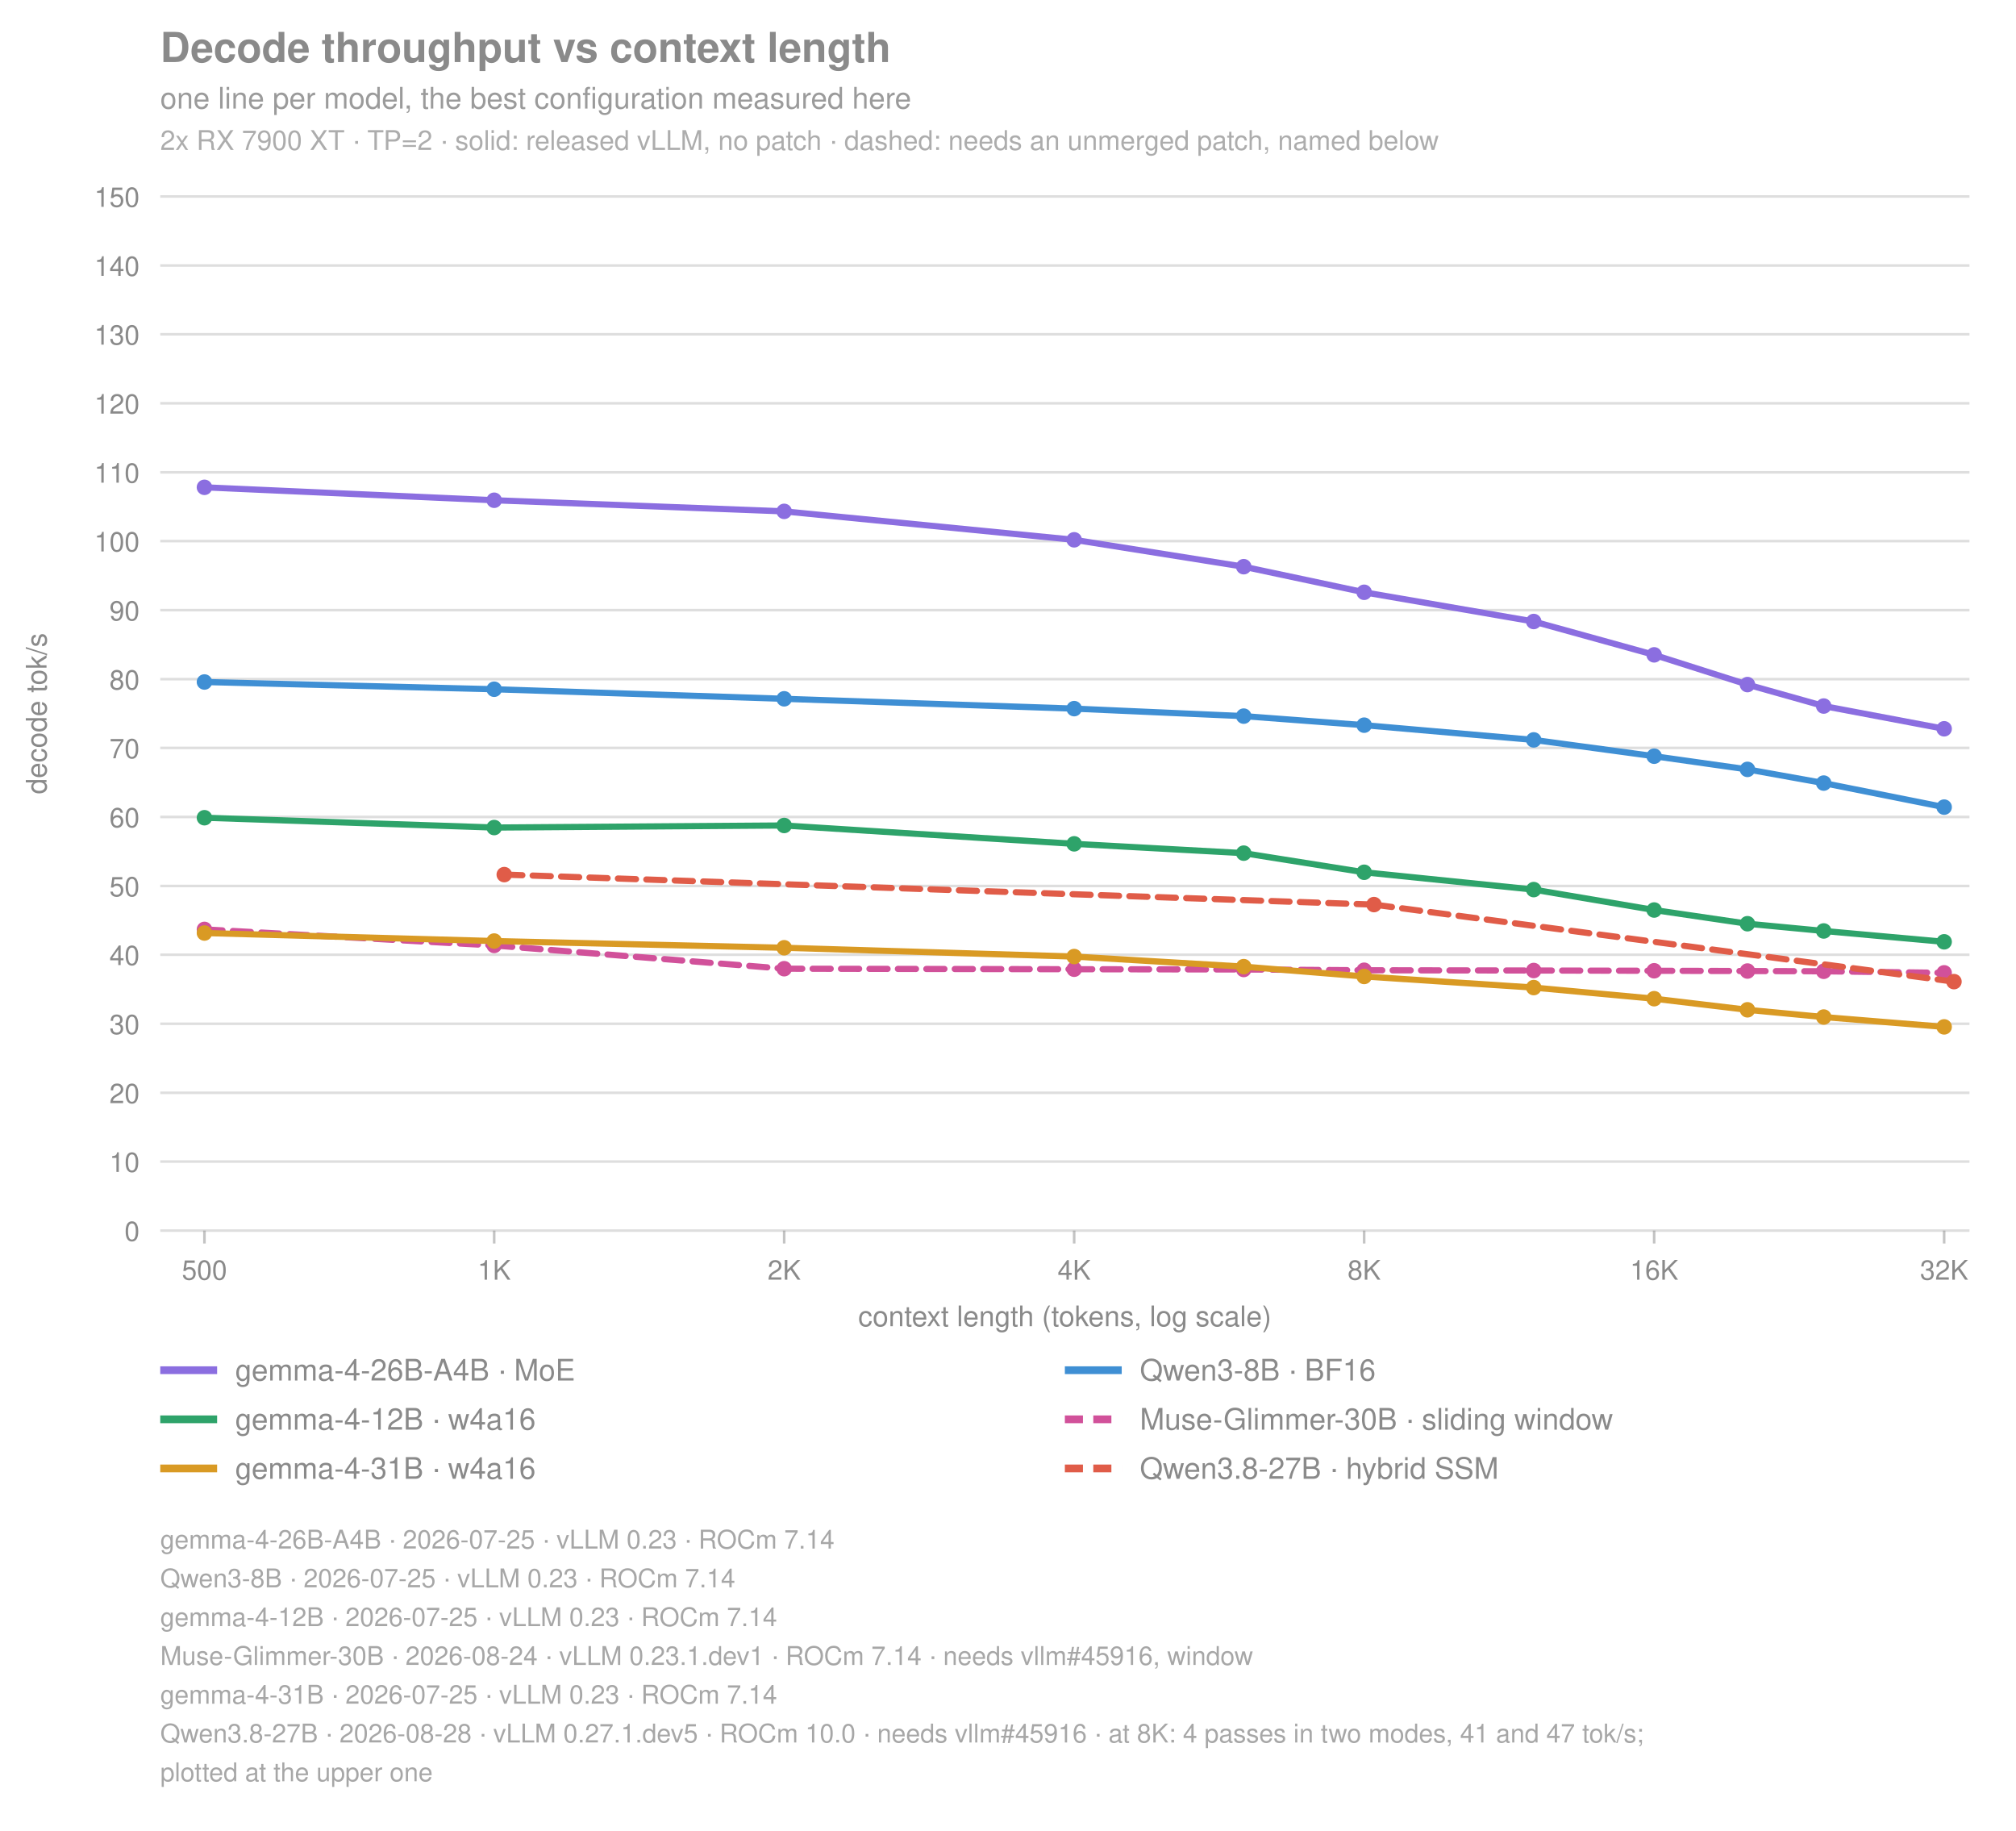
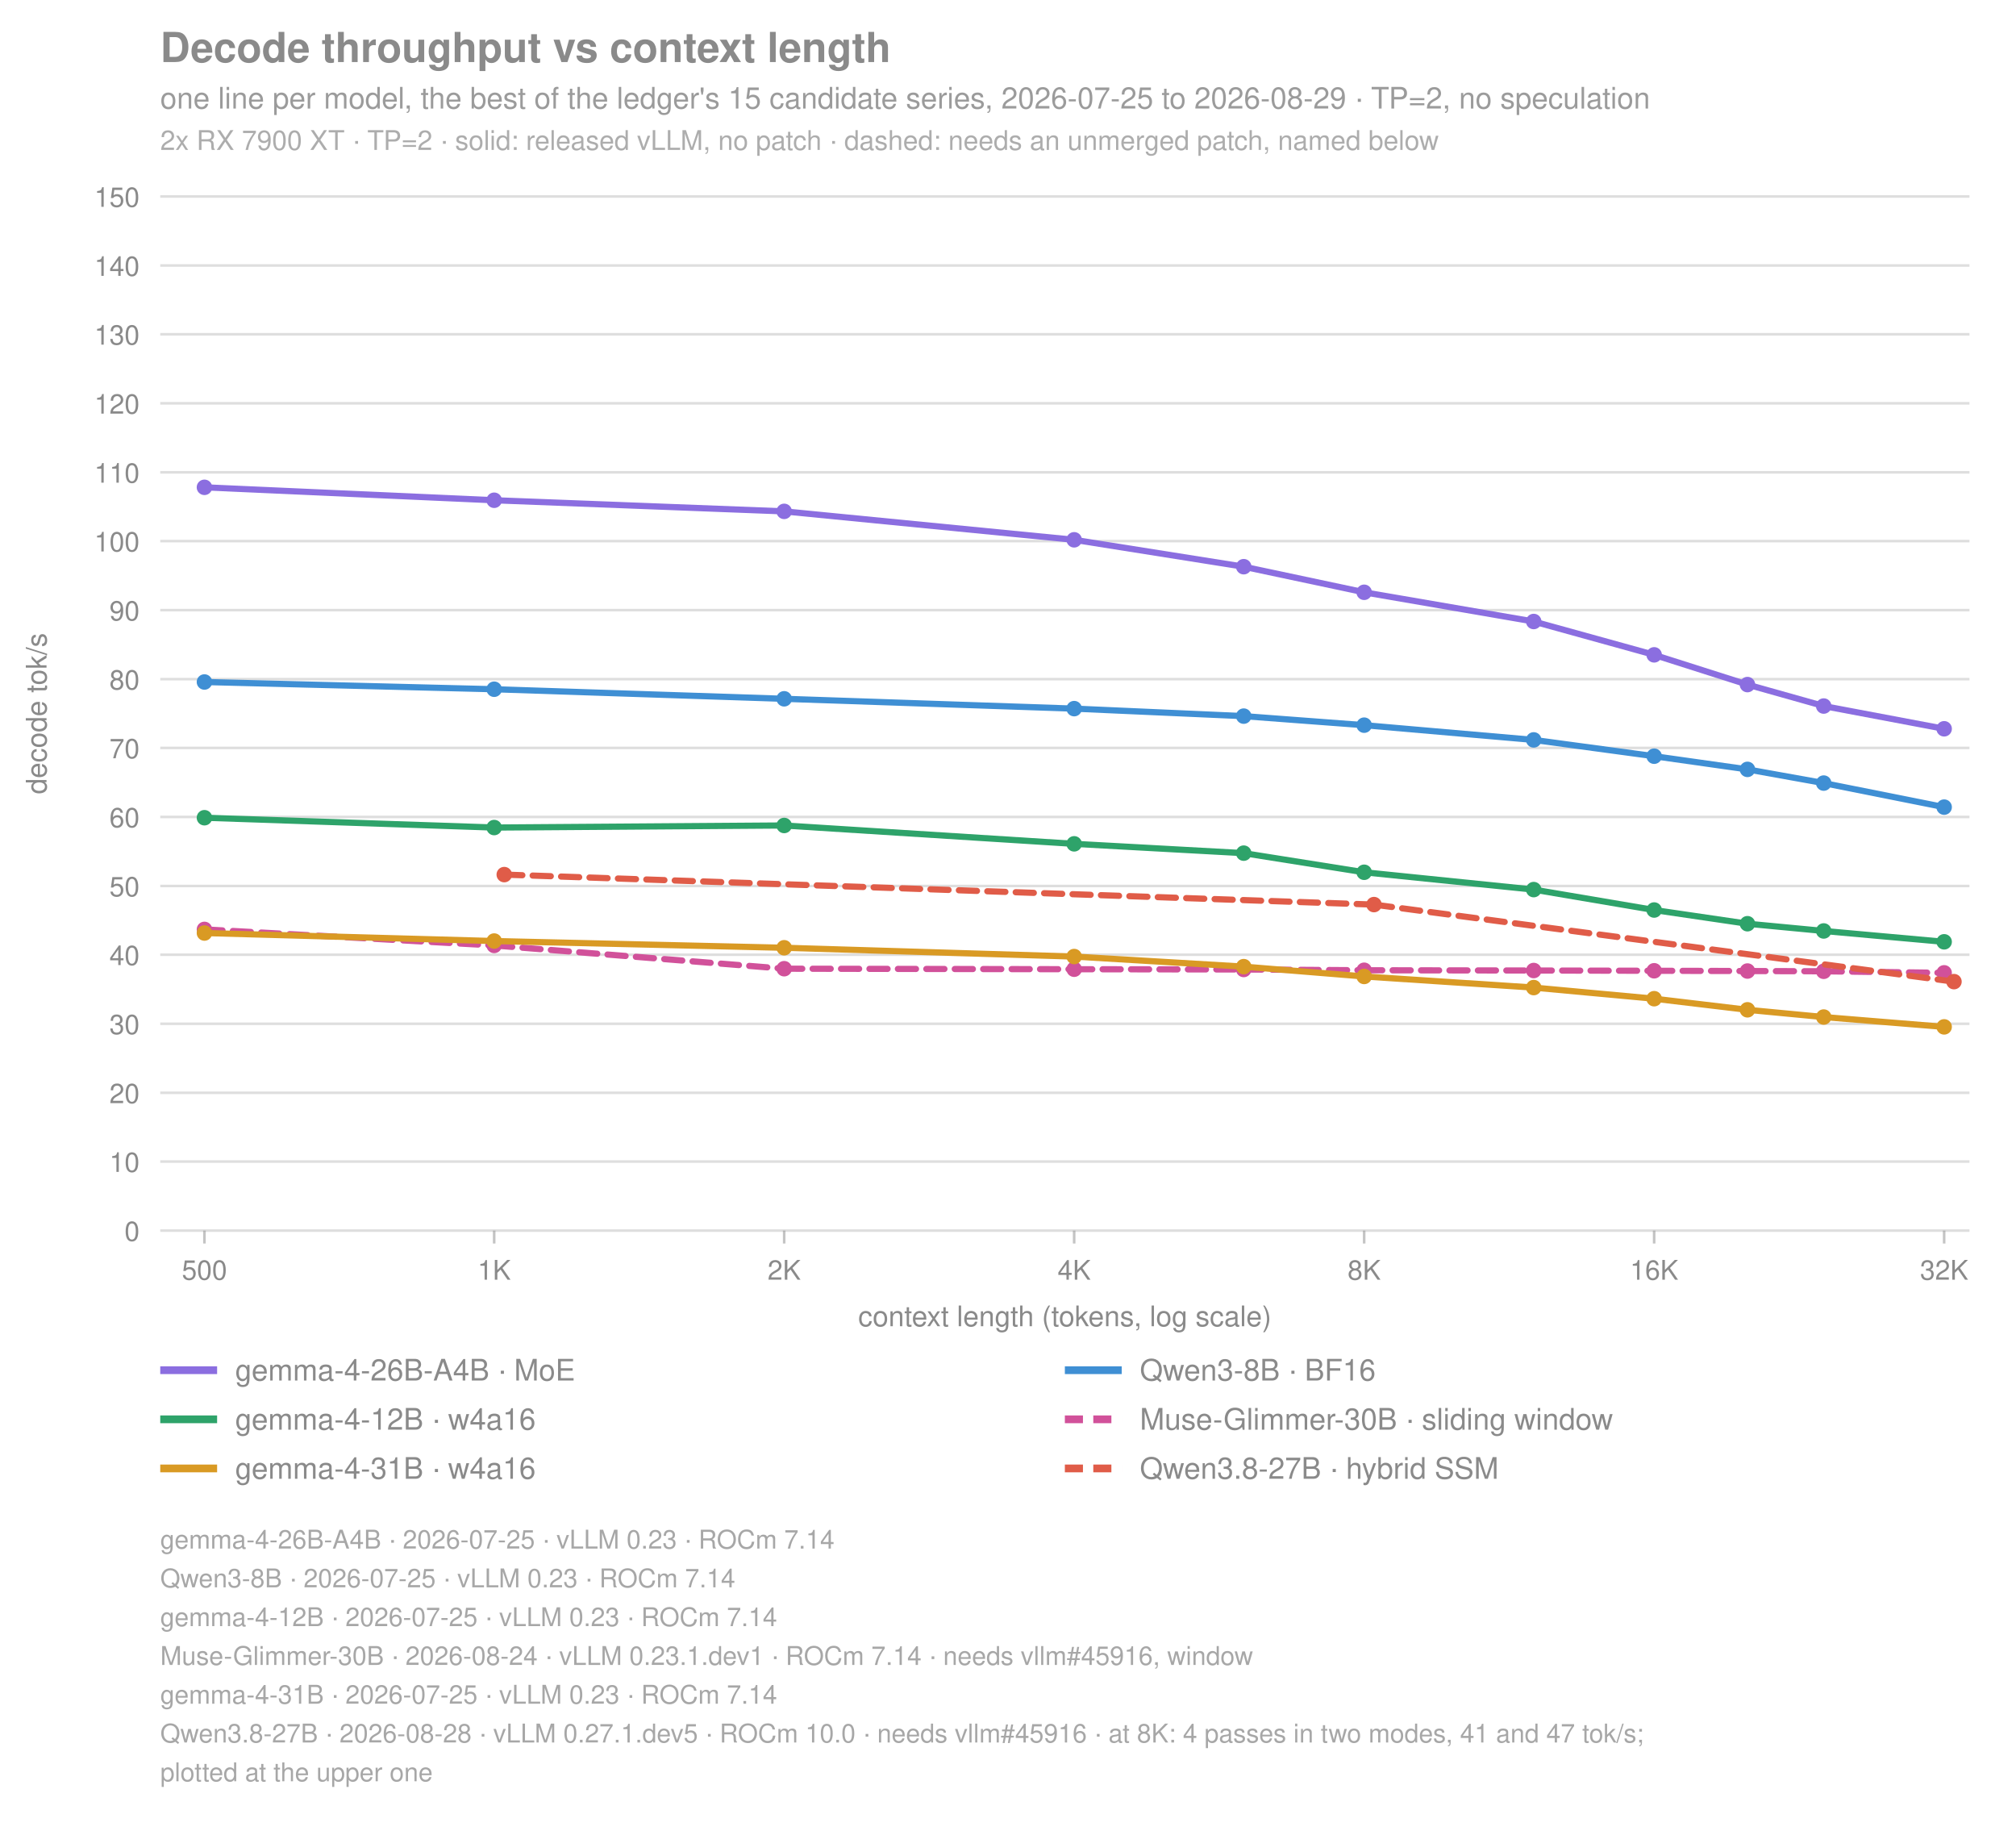
<svg xmlns="http://www.w3.org/2000/svg" viewBox="0 0 780 708" width="780" height="708" font-family="-apple-system,BlinkMacSystemFont,Segoe UI,Helvetica,Arial,sans-serif">
  <text x="62" y="24" font-size="16" font-weight="700" fill="#8a8a8a">Decode throughput vs context length</text>
-   <text x="62" y="42" font-size="11.5" fill="#8a8a8a" opacity=".85">one line per model, the best configuration measured here</text>
+   <text x="62" y="42" font-size="11.5" fill="#8a8a8a" opacity=".85">one line per model, the best of the ledger's 15 candidate series, 2026-07-25 to 2026-08-29 · TP=2, no speculation</text>
  <text x="62" y="58" font-size="10.5" fill="#8a8a8a" opacity=".7">2x RX 7900 XT · TP=2 · solid: released vLLM, no patch · dashed: needs an unmerged patch, named below</text>
  <line x1="62" y1="476.0" x2="762" y2="476.0" stroke="#8a8a8a" stroke-width="1" opacity=".28" />
  <text x="54" y="480.0" font-size="10.5" fill="#8a8a8a" text-anchor="end">0</text>
  <line x1="62" y1="449.3" x2="762" y2="449.3" stroke="#8a8a8a" stroke-width="1" opacity=".28" />
  <text x="54" y="453.3" font-size="10.5" fill="#8a8a8a" text-anchor="end">10</text>
  <line x1="62" y1="422.7" x2="762" y2="422.7" stroke="#8a8a8a" stroke-width="1" opacity=".28" />
  <text x="54" y="426.7" font-size="10.5" fill="#8a8a8a" text-anchor="end">20</text>
  <line x1="62" y1="396.0" x2="762" y2="396.0" stroke="#8a8a8a" stroke-width="1" opacity=".28" />
  <text x="54" y="400.0" font-size="10.5" fill="#8a8a8a" text-anchor="end">30</text>
  <line x1="62" y1="369.3" x2="762" y2="369.3" stroke="#8a8a8a" stroke-width="1" opacity=".28" />
  <text x="54" y="373.3" font-size="10.5" fill="#8a8a8a" text-anchor="end">40</text>
  <line x1="62" y1="342.7" x2="762" y2="342.7" stroke="#8a8a8a" stroke-width="1" opacity=".28" />
  <text x="54" y="346.7" font-size="10.5" fill="#8a8a8a" text-anchor="end">50</text>
  <line x1="62" y1="316.0" x2="762" y2="316.0" stroke="#8a8a8a" stroke-width="1" opacity=".28" />
  <text x="54" y="320.0" font-size="10.5" fill="#8a8a8a" text-anchor="end">60</text>
  <line x1="62" y1="289.3" x2="762" y2="289.3" stroke="#8a8a8a" stroke-width="1" opacity=".28" />
  <text x="54" y="293.3" font-size="10.5" fill="#8a8a8a" text-anchor="end">70</text>
  <line x1="62" y1="262.7" x2="762" y2="262.7" stroke="#8a8a8a" stroke-width="1" opacity=".28" />
  <text x="54" y="266.7" font-size="10.5" fill="#8a8a8a" text-anchor="end">80</text>
  <line x1="62" y1="236.0" x2="762" y2="236.0" stroke="#8a8a8a" stroke-width="1" opacity=".28" />
  <text x="54" y="240.0" font-size="10.5" fill="#8a8a8a" text-anchor="end">90</text>
  <line x1="62" y1="209.3" x2="762" y2="209.3" stroke="#8a8a8a" stroke-width="1" opacity=".28" />
  <text x="54" y="213.3" font-size="10.5" fill="#8a8a8a" text-anchor="end">100</text>
  <line x1="62" y1="182.7" x2="762" y2="182.7" stroke="#8a8a8a" stroke-width="1" opacity=".28" />
  <text x="54" y="186.7" font-size="10.5" fill="#8a8a8a" text-anchor="end">110</text>
  <line x1="62" y1="156.0" x2="762" y2="156.0" stroke="#8a8a8a" stroke-width="1" opacity=".28" />
  <text x="54" y="160.0" font-size="10.5" fill="#8a8a8a" text-anchor="end">120</text>
  <line x1="62" y1="129.3" x2="762" y2="129.3" stroke="#8a8a8a" stroke-width="1" opacity=".28" />
  <text x="54" y="133.3" font-size="10.5" fill="#8a8a8a" text-anchor="end">130</text>
  <line x1="62" y1="102.7" x2="762" y2="102.7" stroke="#8a8a8a" stroke-width="1" opacity=".28" />
  <text x="54" y="106.7" font-size="10.5" fill="#8a8a8a" text-anchor="end">140</text>
  <line x1="62" y1="76.0" x2="762" y2="76.0" stroke="#8a8a8a" stroke-width="1" opacity=".28" />
  <text x="54" y="80.0" font-size="10.5" fill="#8a8a8a" text-anchor="end">150</text>
  <line x1="79.1" y1="476" x2="79.1" y2="481" stroke="#8a8a8a" stroke-width="1" opacity=".5" />
  <text x="79.1" y="495" font-size="10.5" fill="#8a8a8a" text-anchor="middle">500</text>
  <line x1="191.2" y1="476" x2="191.2" y2="481" stroke="#8a8a8a" stroke-width="1" opacity=".5" />
  <text x="191.2" y="495" font-size="10.5" fill="#8a8a8a" text-anchor="middle">1K</text>
  <line x1="303.4" y1="476" x2="303.4" y2="481" stroke="#8a8a8a" stroke-width="1" opacity=".5" />
  <text x="303.4" y="495" font-size="10.5" fill="#8a8a8a" text-anchor="middle">2K</text>
  <line x1="415.6" y1="476" x2="415.6" y2="481" stroke="#8a8a8a" stroke-width="1" opacity=".5" />
  <text x="415.6" y="495" font-size="10.5" fill="#8a8a8a" text-anchor="middle">4K</text>
  <line x1="527.8" y1="476" x2="527.8" y2="481" stroke="#8a8a8a" stroke-width="1" opacity=".5" />
  <text x="527.8" y="495" font-size="10.5" fill="#8a8a8a" text-anchor="middle">8K</text>
  <line x1="640.0" y1="476" x2="640.0" y2="481" stroke="#8a8a8a" stroke-width="1" opacity=".5" />
  <text x="640.0" y="495" font-size="10.5" fill="#8a8a8a" text-anchor="middle">16K</text>
  <line x1="752.2" y1="476" x2="752.2" y2="481" stroke="#8a8a8a" stroke-width="1" opacity=".5" />
  <text x="752.2" y="495" font-size="10.5" fill="#8a8a8a" text-anchor="middle">32K</text>
  <text x="18" y="276" font-size="11" fill="#8a8a8a" text-anchor="middle" transform="rotate(-90 18 276)">decode tok/s</text>
  <text x="412" y="513" font-size="11" fill="#8a8a8a" text-anchor="middle">context length (tokens, log scale)</text>
  <defs>
    <clipPath id="b0">
      <rect x="62" y="76" width="700" height="400" />
    </clipPath>
  </defs>
  <g clip-path="url(#b0)">
    <line x1="79.1" y1="188.5" x2="191.2" y2="193.5" stroke="#8b6ee0" stroke-width="2.4" stroke-linecap="round" />
    <line x1="191.2" y1="193.5" x2="303.4" y2="197.8" stroke="#8b6ee0" stroke-width="2.4" stroke-linecap="round" />
    <line x1="303.4" y1="197.8" x2="415.6" y2="208.8" stroke="#8b6ee0" stroke-width="2.4" stroke-linecap="round" />
    <line x1="415.6" y1="208.8" x2="481.2" y2="219.2" stroke="#8b6ee0" stroke-width="2.4" stroke-linecap="round" />
    <line x1="481.2" y1="219.2" x2="527.8" y2="229.1" stroke="#8b6ee0" stroke-width="2.4" stroke-linecap="round" />
    <line x1="527.8" y1="229.1" x2="593.4" y2="240.4" stroke="#8b6ee0" stroke-width="2.4" stroke-linecap="round" />
    <line x1="593.4" y1="240.4" x2="640.0" y2="253.3" stroke="#8b6ee0" stroke-width="2.4" stroke-linecap="round" />
    <line x1="640.0" y1="253.3" x2="676.1" y2="264.8" stroke="#8b6ee0" stroke-width="2.4" stroke-linecap="round" />
    <line x1="676.1" y1="264.8" x2="705.6" y2="273.1" stroke="#8b6ee0" stroke-width="2.4" stroke-linecap="round" />
    <line x1="705.6" y1="273.1" x2="752.2" y2="281.9" stroke="#8b6ee0" stroke-width="2.4" stroke-linecap="round" />
    <circle cx="79.1" cy="188.5" r="3" fill="#8b6ee0" />
    <circle cx="191.2" cy="193.5" r="3" fill="#8b6ee0" />
    <circle cx="303.4" cy="197.8" r="3" fill="#8b6ee0" />
    <circle cx="415.6" cy="208.8" r="3" fill="#8b6ee0" />
    <circle cx="481.2" cy="219.2" r="3" fill="#8b6ee0" />
    <circle cx="527.8" cy="229.1" r="3" fill="#8b6ee0" />
    <circle cx="593.4" cy="240.4" r="3" fill="#8b6ee0" />
    <circle cx="640.0" cy="253.3" r="3" fill="#8b6ee0" />
    <circle cx="676.1" cy="264.8" r="3" fill="#8b6ee0" />
    <circle cx="705.6" cy="273.1" r="3" fill="#8b6ee0" />
    <circle cx="752.2" cy="281.9" r="3" fill="#8b6ee0" />
    <line x1="79.1" y1="263.8" x2="191.2" y2="266.6" stroke="#3f8fd4" stroke-width="2.4" stroke-linecap="round" />
    <line x1="191.2" y1="266.6" x2="303.4" y2="270.3" stroke="#3f8fd4" stroke-width="2.4" stroke-linecap="round" />
    <line x1="303.4" y1="270.3" x2="415.6" y2="274.1" stroke="#3f8fd4" stroke-width="2.4" stroke-linecap="round" />
    <line x1="415.6" y1="274.1" x2="481.2" y2="277.0" stroke="#3f8fd4" stroke-width="2.4" stroke-linecap="round" />
    <line x1="481.2" y1="277.0" x2="527.8" y2="280.5" stroke="#3f8fd4" stroke-width="2.4" stroke-linecap="round" />
    <line x1="527.8" y1="280.5" x2="593.4" y2="286.2" stroke="#3f8fd4" stroke-width="2.4" stroke-linecap="round" />
    <line x1="593.4" y1="286.2" x2="640.0" y2="292.5" stroke="#3f8fd4" stroke-width="2.4" stroke-linecap="round" />
    <line x1="640.0" y1="292.5" x2="676.1" y2="297.6" stroke="#3f8fd4" stroke-width="2.4" stroke-linecap="round" />
    <line x1="676.1" y1="297.6" x2="705.6" y2="302.9" stroke="#3f8fd4" stroke-width="2.4" stroke-linecap="round" />
    <line x1="705.6" y1="302.9" x2="752.2" y2="312.2" stroke="#3f8fd4" stroke-width="2.4" stroke-linecap="round" />
    <circle cx="79.1" cy="263.8" r="3" fill="#3f8fd4" />
    <circle cx="191.2" cy="266.6" r="3" fill="#3f8fd4" />
    <circle cx="303.4" cy="270.3" r="3" fill="#3f8fd4" />
    <circle cx="415.6" cy="274.1" r="3" fill="#3f8fd4" />
    <circle cx="481.2" cy="277.0" r="3" fill="#3f8fd4" />
    <circle cx="527.8" cy="280.5" r="3" fill="#3f8fd4" />
    <circle cx="593.4" cy="286.2" r="3" fill="#3f8fd4" />
    <circle cx="640.0" cy="292.5" r="3" fill="#3f8fd4" />
    <circle cx="676.1" cy="297.6" r="3" fill="#3f8fd4" />
    <circle cx="705.6" cy="302.9" r="3" fill="#3f8fd4" />
    <circle cx="752.2" cy="312.2" r="3" fill="#3f8fd4" />
    <line x1="79.1" y1="316.3" x2="191.2" y2="320.1" stroke="#2ea36a" stroke-width="2.4" stroke-linecap="round" />
    <line x1="191.2" y1="320.1" x2="303.4" y2="319.3" stroke="#2ea36a" stroke-width="2.4" stroke-linecap="round" />
    <line x1="303.4" y1="319.3" x2="415.6" y2="326.4" stroke="#2ea36a" stroke-width="2.4" stroke-linecap="round" />
    <line x1="415.6" y1="326.4" x2="481.2" y2="330.0" stroke="#2ea36a" stroke-width="2.4" stroke-linecap="round" />
    <line x1="481.2" y1="330.0" x2="527.8" y2="337.4" stroke="#2ea36a" stroke-width="2.4" stroke-linecap="round" />
    <line x1="527.8" y1="337.4" x2="593.4" y2="344.1" stroke="#2ea36a" stroke-width="2.4" stroke-linecap="round" />
    <line x1="593.4" y1="344.1" x2="640.0" y2="352.0" stroke="#2ea36a" stroke-width="2.4" stroke-linecap="round" />
    <line x1="640.0" y1="352.0" x2="676.1" y2="357.3" stroke="#2ea36a" stroke-width="2.4" stroke-linecap="round" />
    <line x1="676.1" y1="357.3" x2="705.6" y2="360.1" stroke="#2ea36a" stroke-width="2.4" stroke-linecap="round" />
    <line x1="705.6" y1="360.1" x2="752.2" y2="364.3" stroke="#2ea36a" stroke-width="2.4" stroke-linecap="round" />
    <circle cx="79.1" cy="316.3" r="3" fill="#2ea36a" />
    <circle cx="191.2" cy="320.1" r="3" fill="#2ea36a" />
    <circle cx="303.4" cy="319.3" r="3" fill="#2ea36a" />
    <circle cx="415.6" cy="326.4" r="3" fill="#2ea36a" />
    <circle cx="481.2" cy="330.0" r="3" fill="#2ea36a" />
    <circle cx="527.8" cy="337.4" r="3" fill="#2ea36a" />
    <circle cx="593.4" cy="344.1" r="3" fill="#2ea36a" />
    <circle cx="640.0" cy="352.0" r="3" fill="#2ea36a" />
    <circle cx="676.1" cy="357.3" r="3" fill="#2ea36a" />
    <circle cx="705.6" cy="360.1" r="3" fill="#2ea36a" />
    <circle cx="752.2" cy="364.3" r="3" fill="#2ea36a" />
    <line x1="79.1" y1="359.5" x2="191.2" y2="365.7" stroke="#d1519a" stroke-width="2.4" stroke-linecap="round" stroke-dasharray="7 4" />
    <line x1="191.2" y1="365.7" x2="303.4" y2="374.7" stroke="#d1519a" stroke-width="2.4" stroke-linecap="round" stroke-dasharray="7 4" />
    <line x1="303.4" y1="374.7" x2="415.6" y2="374.9" stroke="#d1519a" stroke-width="2.4" stroke-linecap="round" stroke-dasharray="7 4" />
    <line x1="415.6" y1="374.9" x2="481.2" y2="375.0" stroke="#d1519a" stroke-width="2.4" stroke-linecap="round" stroke-dasharray="7 4" />
    <line x1="481.2" y1="375.0" x2="527.8" y2="375.3" stroke="#d1519a" stroke-width="2.4" stroke-linecap="round" stroke-dasharray="7 4" />
    <line x1="527.8" y1="375.3" x2="593.4" y2="375.4" stroke="#d1519a" stroke-width="2.4" stroke-linecap="round" stroke-dasharray="7 4" />
    <line x1="593.4" y1="375.4" x2="640.0" y2="375.5" stroke="#d1519a" stroke-width="2.4" stroke-linecap="round" stroke-dasharray="7 4" />
    <line x1="640.0" y1="375.5" x2="676.1" y2="375.6" stroke="#d1519a" stroke-width="2.4" stroke-linecap="round" stroke-dasharray="7 4" />
    <line x1="676.1" y1="375.6" x2="705.6" y2="375.7" stroke="#d1519a" stroke-width="2.4" stroke-linecap="round" stroke-dasharray="7 4" />
    <line x1="705.6" y1="375.7" x2="752.2" y2="376.3" stroke="#d1519a" stroke-width="2.4" stroke-linecap="round" stroke-dasharray="7 4" />
    <circle cx="79.1" cy="359.5" r="3" fill="#d1519a" />
    <circle cx="191.2" cy="365.7" r="3" fill="#d1519a" />
    <circle cx="303.4" cy="374.7" r="3" fill="#d1519a" />
    <circle cx="415.6" cy="374.9" r="3" fill="#d1519a" />
    <circle cx="481.2" cy="375.0" r="3" fill="#d1519a" />
    <circle cx="527.8" cy="375.3" r="3" fill="#d1519a" />
    <circle cx="593.4" cy="375.4" r="3" fill="#d1519a" />
    <circle cx="640.0" cy="375.5" r="3" fill="#d1519a" />
    <circle cx="676.1" cy="375.6" r="3" fill="#d1519a" />
    <circle cx="705.6" cy="375.7" r="3" fill="#d1519a" />
    <circle cx="752.2" cy="376.3" r="3" fill="#d1519a" />
    <line x1="79.1" y1="360.9" x2="191.2" y2="364.0" stroke="#d99a24" stroke-width="2.4" stroke-linecap="round" />
    <line x1="191.2" y1="364.0" x2="303.4" y2="366.6" stroke="#d99a24" stroke-width="2.4" stroke-linecap="round" />
    <line x1="303.4" y1="366.6" x2="415.6" y2="370.0" stroke="#d99a24" stroke-width="2.4" stroke-linecap="round" />
    <line x1="415.6" y1="370.0" x2="481.2" y2="373.9" stroke="#d99a24" stroke-width="2.4" stroke-linecap="round" />
    <line x1="481.2" y1="373.9" x2="527.8" y2="377.7" stroke="#d99a24" stroke-width="2.4" stroke-linecap="round" />
    <line x1="527.8" y1="377.7" x2="593.4" y2="382.0" stroke="#d99a24" stroke-width="2.4" stroke-linecap="round" />
    <line x1="593.4" y1="382.0" x2="640.0" y2="386.3" stroke="#d99a24" stroke-width="2.4" stroke-linecap="round" />
    <line x1="640.0" y1="386.3" x2="676.1" y2="390.6" stroke="#d99a24" stroke-width="2.4" stroke-linecap="round" />
    <line x1="676.1" y1="390.6" x2="705.6" y2="393.4" stroke="#d99a24" stroke-width="2.4" stroke-linecap="round" />
    <line x1="705.6" y1="393.4" x2="752.2" y2="397.2" stroke="#d99a24" stroke-width="2.4" stroke-linecap="round" />
    <circle cx="79.1" cy="360.9" r="3" fill="#d99a24" />
    <circle cx="191.2" cy="364.0" r="3" fill="#d99a24" />
    <circle cx="303.4" cy="366.6" r="3" fill="#d99a24" />
    <circle cx="415.6" cy="370.0" r="3" fill="#d99a24" />
    <circle cx="481.2" cy="373.9" r="3" fill="#d99a24" />
    <circle cx="527.8" cy="377.7" r="3" fill="#d99a24" />
    <circle cx="593.4" cy="382.0" r="3" fill="#d99a24" />
    <circle cx="640.0" cy="386.3" r="3" fill="#d99a24" />
    <circle cx="676.1" cy="390.6" r="3" fill="#d99a24" />
    <circle cx="705.6" cy="393.4" r="3" fill="#d99a24" />
    <circle cx="752.2" cy="397.2" r="3" fill="#d99a24" />
    <line x1="195.1" y1="338.3" x2="531.6" y2="349.9" stroke="#e05c48" stroke-width="2.4" stroke-linecap="round" stroke-dasharray="7 4" />
    <line x1="531.6" y1="349.9" x2="756.0" y2="379.7" stroke="#e05c48" stroke-width="2.4" stroke-linecap="round" stroke-dasharray="7 4" />
    <circle cx="195.1" cy="338.3" r="3" fill="#e05c48" />
    <circle cx="531.6" cy="349.9" r="3" fill="#e05c48" />
    <circle cx="756.0" cy="379.7" r="3" fill="#e05c48" />
  </g>
  <line x1="62.0" y1="530" x2="84.0" y2="530" stroke="#8b6ee0" stroke-width="3" />
  <text x="91.0" y="534" font-size="11.5" fill="#8a8a8a">gemma-4-26B-A4B · MoE</text>
  <line x1="412.0" y1="530" x2="434.0" y2="530" stroke="#3f8fd4" stroke-width="3" />
  <text x="441.0" y="534" font-size="11.5" fill="#8a8a8a">Qwen3-8B · BF16</text>
  <line x1="62.0" y1="549" x2="84.0" y2="549" stroke="#2ea36a" stroke-width="3" />
  <text x="91.0" y="553" font-size="11.5" fill="#8a8a8a">gemma-4-12B · w4a16</text>
  <line x1="412.0" y1="549" x2="434.0" y2="549" stroke="#d1519a" stroke-width="3" stroke-dasharray="7 4" />
  <text x="441.0" y="553" font-size="11.5" fill="#8a8a8a">Muse-Glimmer-30B · sliding window</text>
  <line x1="62.0" y1="568" x2="84.0" y2="568" stroke="#d99a24" stroke-width="3" />
  <text x="91.0" y="572" font-size="11.5" fill="#8a8a8a">gemma-4-31B · w4a16</text>
  <line x1="412.0" y1="568" x2="434.0" y2="568" stroke="#e05c48" stroke-width="3" stroke-dasharray="7 4" />
  <text x="441.0" y="572" font-size="11.5" fill="#8a8a8a">Qwen3.8-27B · hybrid SSM</text>
  <text x="62" y="599" font-size="10" fill="#8a8a8a" opacity=".75">gemma-4-26B-A4B · 2026-07-25 · vLLM 0.23 · ROCm 7.14</text>
  <text x="62" y="614" font-size="10" fill="#8a8a8a" opacity=".75">Qwen3-8B · 2026-07-25 · vLLM 0.23 · ROCm 7.14</text>
  <text x="62" y="629" font-size="10" fill="#8a8a8a" opacity=".75">gemma-4-12B · 2026-07-25 · vLLM 0.23 · ROCm 7.14</text>
  <text x="62" y="644" font-size="10" fill="#8a8a8a" opacity=".75">Muse-Glimmer-30B · 2026-08-24 · vLLM 0.23.1.dev1 · ROCm 7.14 · needs vllm#45916, window</text>
  <text x="62" y="659" font-size="10" fill="#8a8a8a" opacity=".75">gemma-4-31B · 2026-07-25 · vLLM 0.23 · ROCm 7.14</text>
  <text x="62" y="674" font-size="10" fill="#8a8a8a" opacity=".75">Qwen3.8-27B · 2026-08-28 · vLLM 0.27.1.dev5 · ROCm 10.0 · needs vllm#45916 · at 8K: 4 passes in two modes, 41 and 47 tok/s;</text>
  <text x="62" y="689" font-size="10" fill="#8a8a8a" opacity=".75">plotted at the upper one</text>
</svg>
